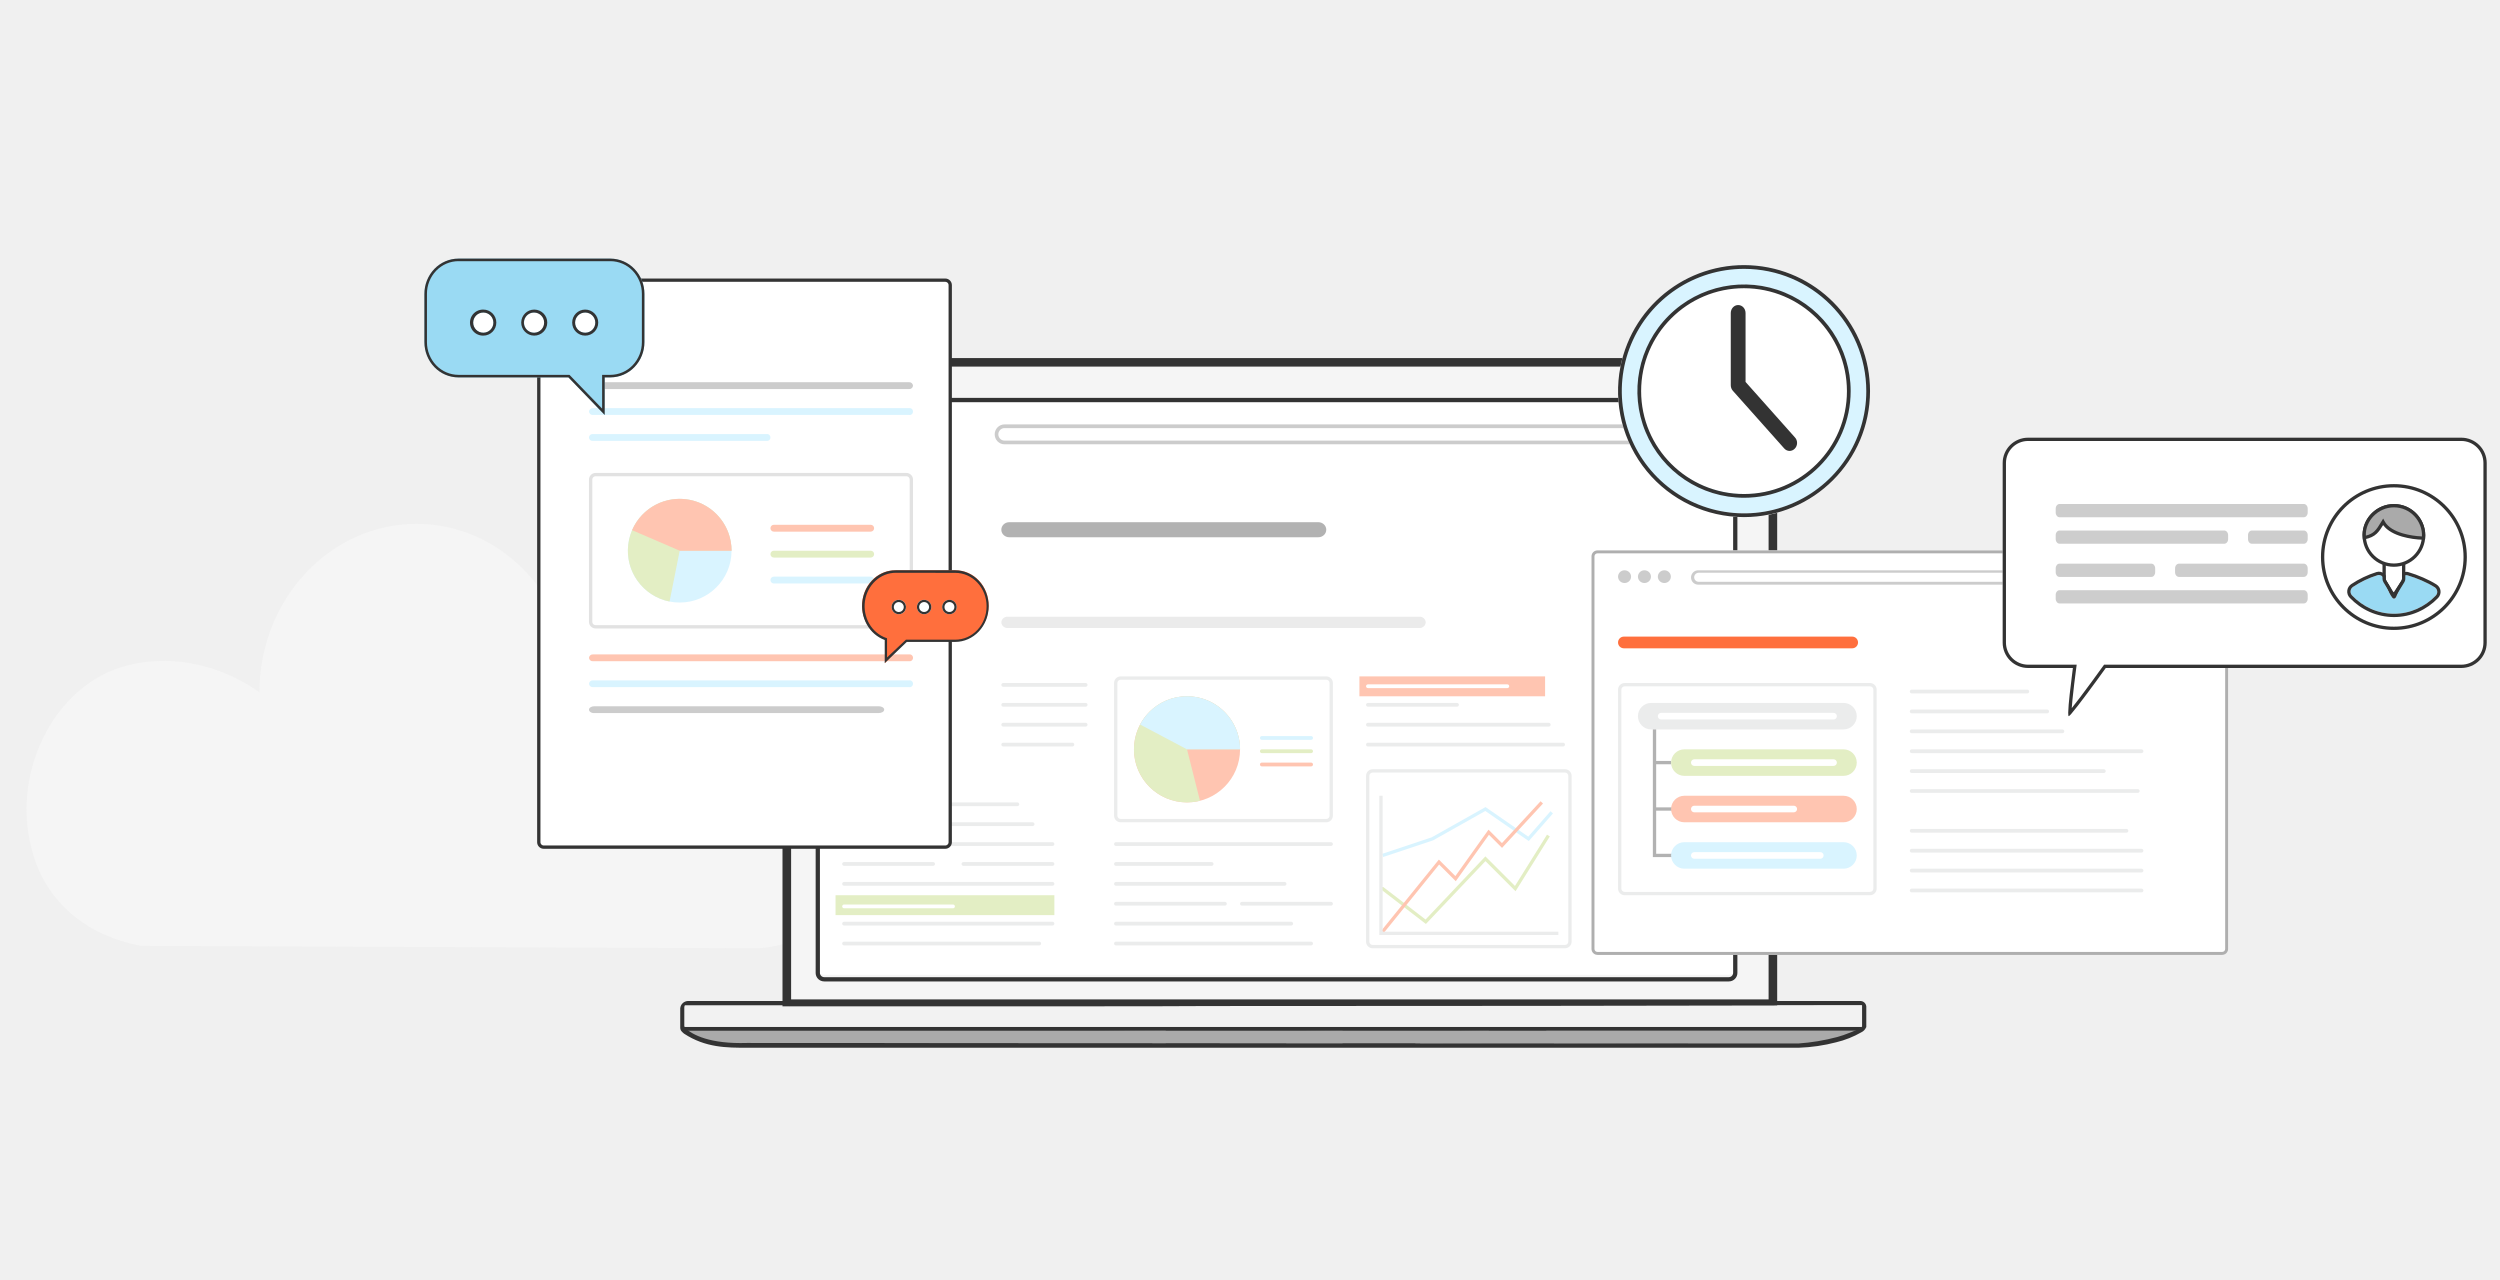
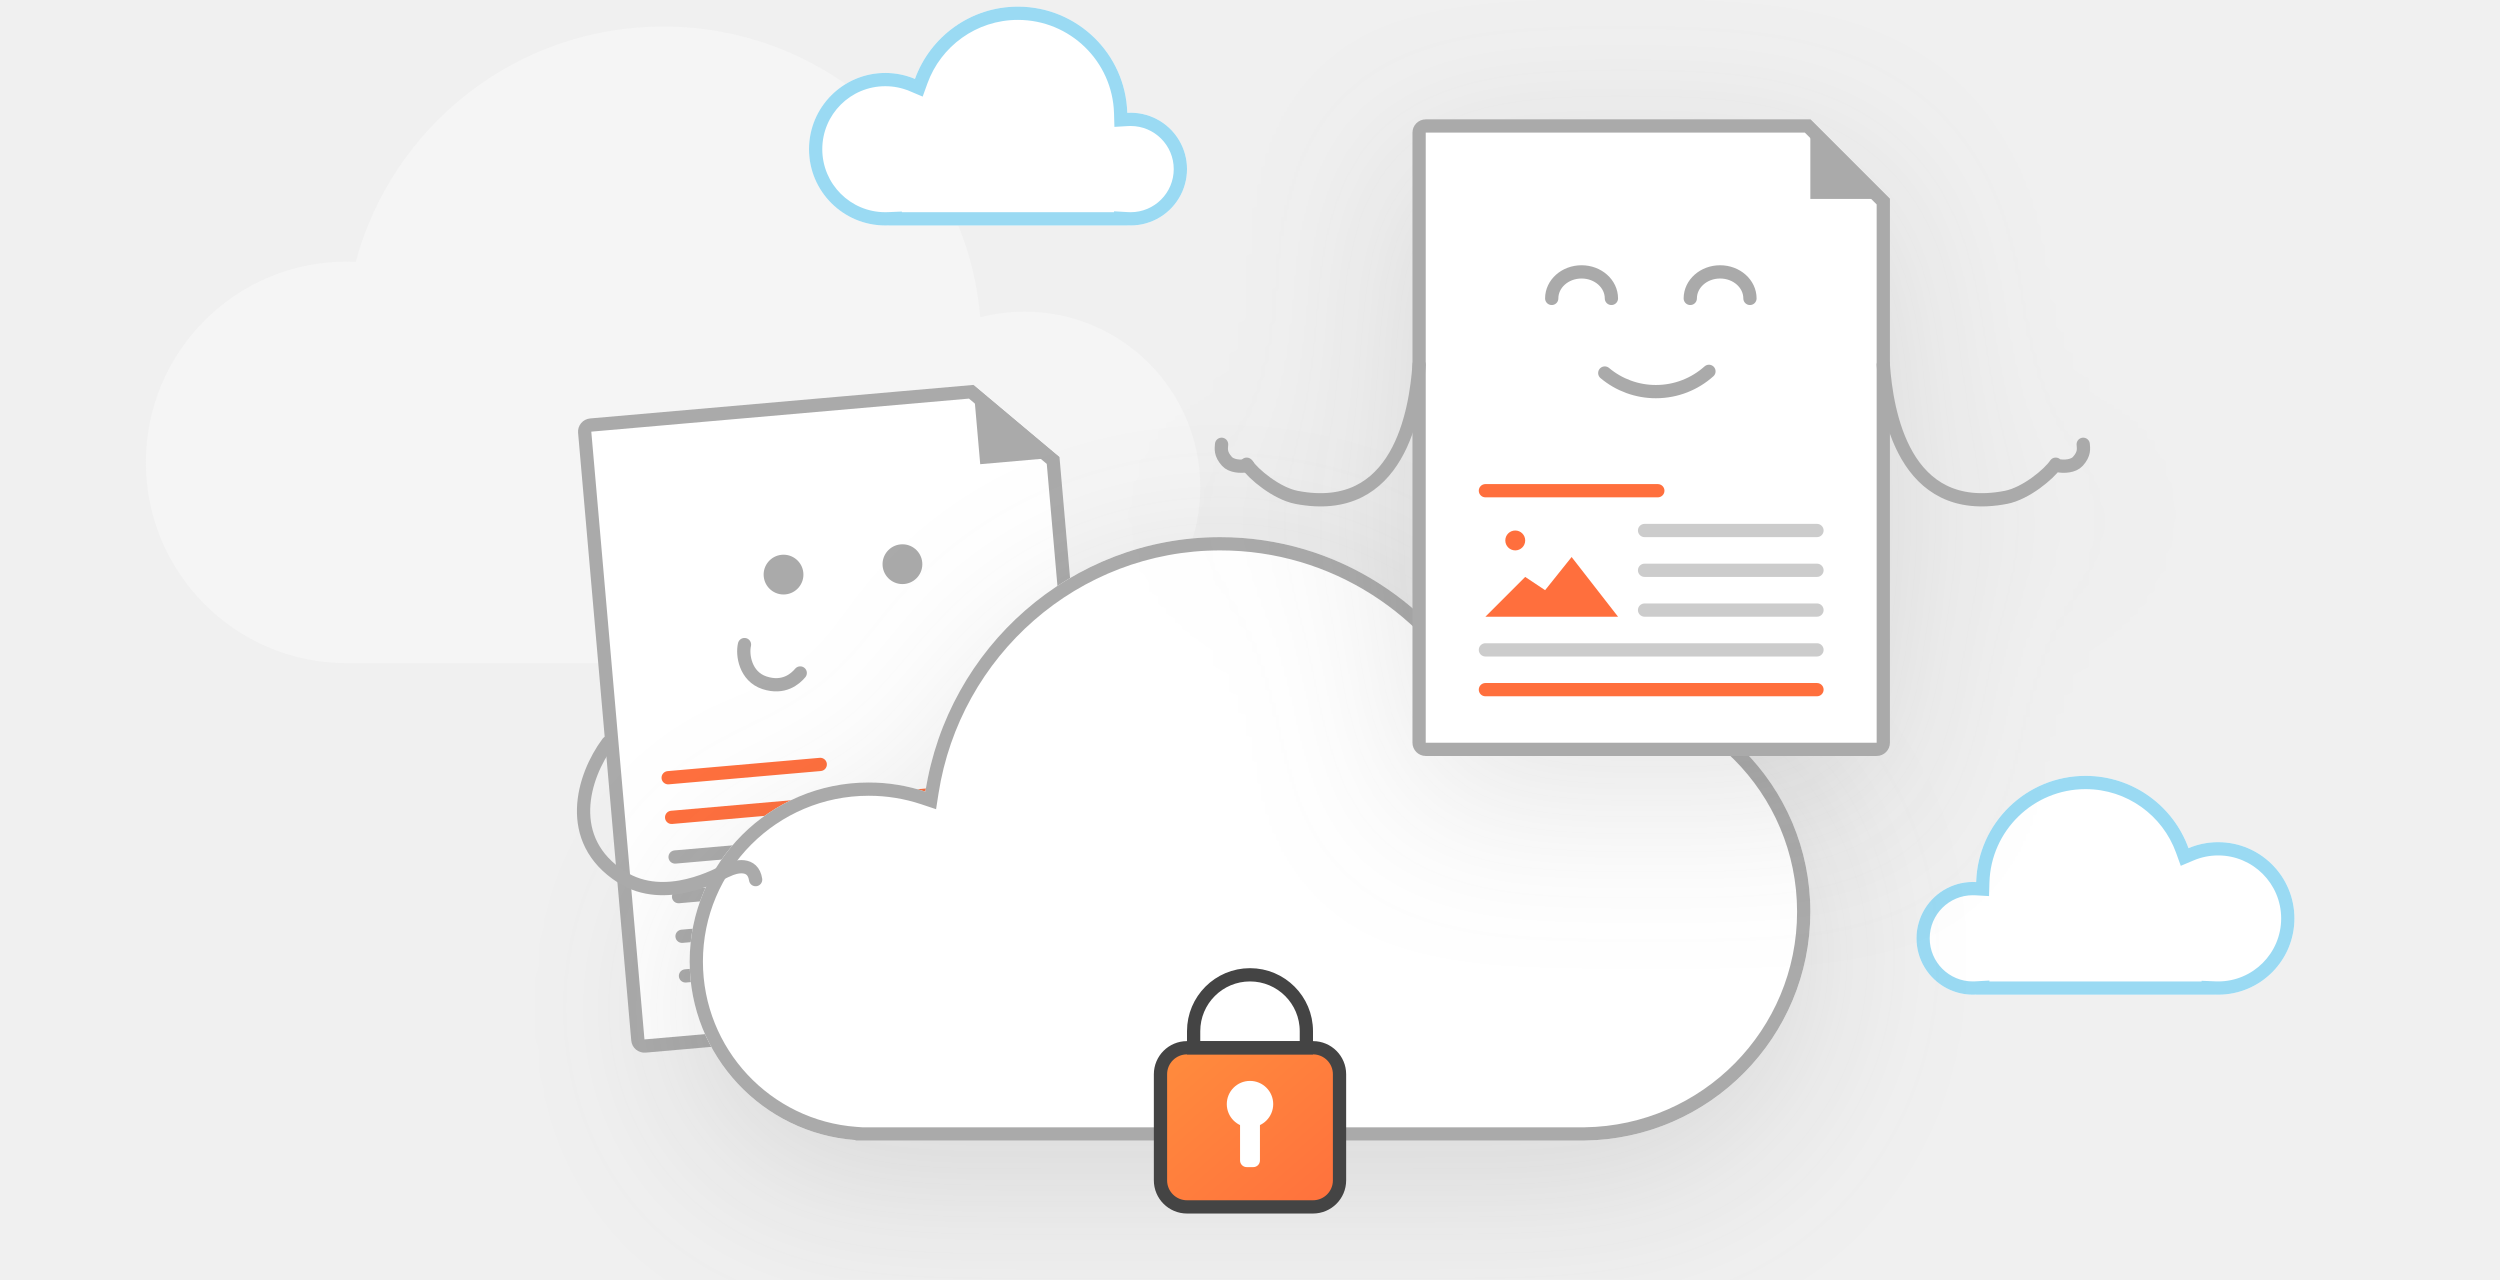
- <svg xmlns="http://www.w3.org/2000/svg" width="377" height="193" fill="none">
+ <svg xmlns="http://www.w3.org/2000/svg" width="377" height="193" viewBox="0 0 377 193" fill="none">
  <g clip-path="url(#a)">
-     <path d="m107.165 103.697-.7.188-.356-.74a19.756 19.756 0 0 0-8.976-8.928 19.941 19.941 0 0 0-12.589-1.682l-.7.188-.356-.552C79.453 84.311 71.738 79 62.791 79c-12.972 0-23.666 11.338-23.666 25.392-7.892-5.52-16.318-5.52-21.753-3.466-5.436 2.053-9.638 6.767-11.75 12.431A23.895 23.895 0 0 0 5.8 131.11c2.457 5.52 7.37 9.936 15.429 11.526l92.427.364h.578a20.065 20.065 0 0 0 13.439-6.332 19.8 19.8 0 0 0 5.325-13.794c.133-13.69-13.561-23.196-25.833-19.177z" fill="#F5F5F5" />
-     <path d="M119 60.193a5.19 5.19 0 0 1 1.523-3.672A5.203 5.203 0 0 1 124.2 55h137.6c1.379 0 2.702.547 3.677 1.521A5.19 5.19 0 0 1 267 60.193V152H119V60.193z" fill="#F5F5F5" />
-     <path d="M268 152H118V60.418a6.44 6.44 0 0 1 4.009-5.938 6.45 6.45 0 0 1 2.47-.48h137.036A6.449 6.449 0 0 1 268 60.418V152zM124.479 55.282a5.176 5.176 0 0 0-5.179 5.136v90.288h147.405V60.418a5.18 5.18 0 0 0-5.178-5.136H124.479z" fill="#333" />
-     <path d="M260.705 147a1.29 1.29 0 0 0 1.295-1.279V61.273a1.284 1.284 0 0 0-.382-.902 1.283 1.283 0 0 0-.913-.371h-136.41a1.302 1.302 0 0 0-.913.37 1.278 1.278 0 0 0-.382.904v84.447a1.278 1.278 0 0 0 .8 1.183c.157.064.325.097.495.096h136.41z" fill="white" />
-     <path d="M261.355 146.71V61.29a.643.643 0 0 0-.192-.454.653.653 0 0 0-.458-.188h-136.41a.653.653 0 0 0-.458.188.643.643 0 0 0-.192.454v85.42a.652.652 0 0 0 .65.648h136.41a.652.652 0 0 0 .65-.648zm.645 0a1.273 1.273 0 0 1-.378.914 1.27 1.27 0 0 1-.421.279 1.278 1.278 0 0 1-.496.097h-136.41a1.278 1.278 0 0 1-.496-.097 1.287 1.287 0 0 1-.799-1.193V61.29c0-.342.136-.67.379-.912a1.3 1.3 0 0 1 .916-.378h136.41a1.3 1.3 0 0 1 .916.378c.243.242.379.57.379.912v85.42z" fill="#333" />
-     <path d="M140.321 157.29h35.481v.142h8.136v-.137h18.516v.171h10.976v-.171l59.07.205c1.818-.057 3.639-.555 5.381-1.079a17.995 17.995 0 0 0 2.46-.983h-47.156V155h-8.681v.404l-11.079-.199v-.137h-10.971v.336l-17.863-.245h-8.789v.301l-33.521-.437-.568.136-10.869.103-27.634-.103a7.992 7.992 0 0 0 2.494 1.705c1.971.608 4.466.608 6.056.608h19.073l8.409.204 1.079-.386z" fill="#AAA" />
-     <path d="m280.023 155.432.863-.568H102.943l.568.568h176.512z" fill="#333" />
-     <path d="M103.255 151.592v3.346c1.136 1.17 3.909 2.511 9.38 2.341l158.548.079a31.324 31.324 0 0 0 5.88-.977c.863-.205 3.67-1.273 3.704-1.58v-3.209c-59.155.102-118.328 0-177.512 0zm9.38 6.408c-3.051 0-6.249 0-9.488-2.13-.312-.279-.568-.449-.568-.932v-2.892a1.208 1.208 0 0 1 1.136-1.096h176.757a.908.908 0 0 1 .966.994v2.96l-.04.034a1.387 1.387 0 0 1-.688.721 14.247 14.247 0 0 1-3.812 1.517c-1.844.483-3.736.76-5.642.824H112.635z" fill="#333" />
-     <path opacity=".6" d="M157.121 89.893h-24.936a.33.33 0 0 0-.335.335.33.33 0 0 0 .206.315.334.334 0 0 0 .129.026h24.942a.342.342 0 0 0 .309-.47.328.328 0 0 0-.185-.183.333.333 0 0 0-.13-.023z" fill="white" />
-     <path d="M255.524 67H151.476c-.391 0-.767-.158-1.044-.44a1.516 1.516 0 0 1 0-2.12c.277-.282.653-.44 1.044-.44h104.048c.391 0 .767.158 1.044.44a1.516 1.516 0 0 1 0 2.12c-.277.282-.653.44-1.044.44zm-104.048-2.442c-.246 0-.482.099-.655.276a.95.95 0 0 0 0 1.332.917.917 0 0 0 .655.276h104.048c.246 0 .482-.099.655-.276a.95.95 0 0 0 0-1.332.917.917 0 0 0-.655-.276H151.476z" fill="#CCC" />
-     <path d="M165.439 151.751h-46.321l-.034.034v-.034H103.21v3.062h177.591v-3.204c-32.699.068-65.382.102-98.051.102h-.306c-5.648.04-11.329.04-17.005.04z" fill="#F2F2F2" />
-     <path d="M129.151 66.844c.788 0 1.426-.623 1.426-1.392 0-.769-.638-1.392-1.426-1.392-.787 0-1.426.623-1.426 1.392 0 .769.639 1.392 1.426 1.392zM133.231 66.844c.787 0 1.426-.623 1.426-1.392 0-.769-.639-1.392-1.426-1.392-.788 0-1.426.623-1.426 1.392 0 .769.638 1.392 1.426 1.392zM137.304 66.844c.788 0 1.426-.623 1.426-1.392 0-.769-.638-1.392-1.426-1.392-.787 0-1.426.623-1.426 1.392 0 .769.639 1.392 1.426 1.392z" fill="#CCC" />
-     <path d="M198.803 78.746h-46.606c-.661 0-1.197.509-1.197 1.136 0 .628.536 1.136 1.197 1.136h46.606c.661 0 1.197-.508 1.197-1.136 0-.627-.536-1.136-1.197-1.136z" fill="#B2B2B2" />
-     <path opacity=".4" d="M151.952 93h62.096a.924.924 0 0 1 .655.233c.178.159.285.38.297.617a.889.889 0 0 1-.6.801.933.933 0 0 1-.352.053h-62.096a.933.933 0 0 1-.657-.234.889.889 0 0 1-.295-.62.889.889 0 0 1 .297-.617.924.924 0 0 1 .655-.232z" fill="#CCC" />
-     <path d="M246.894 98.682a1.83 1.83 0 1 0 0-3.66 1.83 1.83 0 0 0 0 3.66z" fill="white" />
-     <path d="M243.434 118.947a1.25 1.25 0 1 1 2.5 0v14.771a1.252 1.252 0 0 1-1.25 1.25 1.254 1.254 0 0 1-1.25-1.25v-14.771z" fill="#E2E2E2" />
-     <path d="M335.105 144a.886.886 0 0 0 .895-.896V83.89a.914.914 0 0 0-.265-.632.885.885 0 0 0-.63-.258h-94.21a.888.888 0 0 0-.895.896v59.208a.902.902 0 0 0 .262.636.886.886 0 0 0 .633.26h94.21z" fill="white" />
-     <path d="M335.555 143.105v-59.21a.448.448 0 0 0-.45-.45h-94.21a.45.45 0 0 0-.45.45v59.21a.443.443 0 0 0 .45.445h94.21a.461.461 0 0 0 .318-.129.444.444 0 0 0 .132-.316zm.445 0a.895.895 0 0 1-.895.895h-94.21a.892.892 0 0 1-.827-.552.897.897 0 0 1-.068-.343v-59.21a.88.88 0 0 1 .067-.343.88.88 0 0 1 .485-.485.888.888 0 0 1 .343-.067h94.21a.888.888 0 0 1 .895.895v59.21z" fill="#AFAFAF" />
-     <path opacity=".6" d="M263.683 103.897h-17.169a.232.232 0 0 0-.165.398.236.236 0 0 0 .165.068h17.169a.236.236 0 0 0 .165-.068.236.236 0 0 0 .068-.165.236.236 0 0 0-.068-.165.236.236 0 0 0-.165-.068z" fill="white" />
-     <path d="M332.523 88.167h-76.359a1.086 1.086 0 0 1-.439-2.106c.141-.049.29-.069.439-.058h76.359a1.087 1.087 0 0 1 .716 1.821c-.187.2-.443.324-.716.343zm-76.359-1.795a.68.68 0 0 0-.682.682.682.682 0 0 0 .682.682h76.359a.683.683 0 0 0 .482-1.164.684.684 0 0 0-.482-.2h-76.359zM244.983 87.92c.543 0 .983-.43.983-.96s-.44-.96-.983-.96a.972.972 0 0 0-.983.96c0 .53.44.96.983.96zM247.983 87.92c.543 0 .983-.43.983-.96s-.44-.96-.983-.96a.972.972 0 0 0-.983.96c0 .53.44.96.983.96zM250.983 87.92c.543 0 .983-.43.983-.96s-.44-.96-.983-.96a.972.972 0 0 0-.983.96c0 .53.44.96.983.96z" fill="#CCC" />
-     <path d="M279.31 96h-34.429a.88.88 0 0 0-.881.88v.006c0 .487.394.88.881.88h34.429a.88.88 0 0 0 .881-.88v-.005a.88.88 0 0 0-.881-.881z" fill="#FF6F3D" />
-     <path d="M353.337 83.927a9.704 9.704 0 1 0 9.698-9.698 9.7 9.7 0 0 0-9.698 9.698z" fill="white" />
-     <path d="M371.165 66h-65.33a3.844 3.844 0 0 0-2.712 1.12 3.814 3.814 0 0 0-1.123 2.7v27.094c0 1.013.404 1.985 1.123 2.701a3.844 3.844 0 0 0 2.712 1.119h6.759c-.395 2.985-.907 7.266-.626 7.266.282 0 3.588-4.488 5.582-7.266h53.615a3.844 3.844 0 0 0 2.712-1.119A3.814 3.814 0 0 0 375 96.914V69.82a3.814 3.814 0 0 0-1.123-2.702A3.844 3.844 0 0 0 371.165 66z" fill="white" />
-     <path fill-rule="evenodd" clip-rule="evenodd" d="m313.164 100.234-.075.566a154.789 154.789 0 0 0-.564 4.736c-.046.467-.083.89-.106 1.247.356-.442.805-1.022 1.299-1.676a248.451 248.451 0 0 0 3.425-4.664l.15-.209h53.872c.885 0 1.733-.35 2.359-.973a3.314 3.314 0 0 0 .976-2.347V69.82c0-.88-.351-1.725-.976-2.348a3.344 3.344 0 0 0-2.359-.973h-65.33c-.885 0-1.733.35-2.359.973a3.314 3.314 0 0 0-.976 2.348v27.093c0 .88.351 1.724.976 2.347a3.343 3.343 0 0 0 2.359.973h7.329zm-.776 7.367-.059.067c-.188.212-.315.332-.361.332-.057 0-.082-.18-.081-.493l.002-.097c.021-1.186.348-3.937.639-6.176l.066-.5h-6.759a3.844 3.844 0 0 1-2.712-1.119A3.814 3.814 0 0 1 302 96.914V69.82c0-1.014.404-1.985 1.123-2.702A3.844 3.844 0 0 1 305.835 66h65.33c1.017 0 1.992.403 2.712 1.12a3.814 3.814 0 0 1 1.123 2.7v27.094a3.814 3.814 0 0 1-1.123 2.701 3.844 3.844 0 0 1-2.712 1.119H317.55c-1.636 2.279-4.154 5.708-5.162 6.867z" fill="#333" />
-     <path d="M372 84c0 6.075-4.925 11-11 11s-11-4.925-11-11 4.925-11 11-11 11 4.925 11 11z" fill="white" />
-     <path fill-rule="evenodd" clip-rule="evenodd" d="M361 94.5c5.799 0 10.5-4.701 10.5-10.5s-4.701-10.5-10.5-10.5-10.5 4.701-10.5 10.5 4.701 10.5 10.5 10.5zm0 .5c6.075 0 11-4.925 11-11s-4.925-11-11-11-11 4.925-11 11 4.925 11 11 11z" fill="#333" />
-     <path fill-rule="evenodd" clip-rule="evenodd" d="M362.212 87.565a.736.736 0 0 1-.04.417l-.794 1.945a.79.79 0 0 1-.165.262.286.286 0 0 1-.407-.002 1.467 1.467 0 0 1-.127-.163c-.499-.712-.628-1.361-1.031-2.02a.952.952 0 0 1-.148-.493c0-.526-.478-.92-.98-.768a14.382 14.382 0 0 0-3.683 1.76.85.85 0 0 0-.14 1.3c1.624 1.703 3.854 2.752 6.318 2.752 2.445 0 4.662-1.038 6.284-2.72a.823.823 0 0 0-.146-1.28c-1.109-.699-2.706-1.387-4.1-1.795-.497-.145-.942.296-.841.805z" fill="#9ADAF3" />
-     <path fill-rule="evenodd" clip-rule="evenodd" d="M360.982 89.576a5.647 5.647 0 0 1-.396-.781l-.05-.117a7.205 7.205 0 0 0-.461-.935.456.456 0 0 1-.075-.232c0-.822-.765-1.507-1.625-1.246a14.877 14.877 0 0 0-3.818 1.824 1.35 1.35 0 0 0-.222 2.058c1.712 1.795 4.069 2.908 6.68 2.908 2.591 0 4.936-1.1 6.644-2.872.584-.606.49-1.591-.24-2.05-1.154-.729-2.795-1.434-4.225-1.853-.893-.26-1.64.542-1.473 1.382a.226.226 0 0 1-.012.131l-.727 1.783zm1.19-1.594a.736.736 0 0 0 .04-.417c-.101-.509.344-.95.841-.805 1.394.408 2.991 1.096 4.1 1.795a.823.823 0 0 1 .146 1.28c-1.622 1.683-3.839 2.72-6.284 2.72-2.464 0-4.694-1.05-6.318-2.753a.85.85 0 0 1 .14-1.299 14.379 14.379 0 0 1 3.683-1.76c.502-.152.98.242.98.768 0 .174.057.344.148.493.178.29.302.578.428.87.16.372.323.751.603 1.15.046.067.088.121.127.163a.286.286 0 0 0 .407.002.79.79 0 0 0 .165-.261l.794-1.946z" fill="#333" />
-     <path fill-rule="evenodd" clip-rule="evenodd" d="M362.125 87.576c.062-.112.098-.174.098-.327v-2.842c-.408.306-.781.306-1.222.306-.442 0-.857-.05-1.223-.306v2.842c0 .154.032.213.095.327.294.521.628.97.941 1.535.075.135.128.2.187.182.058.018.111-.047.186-.182.314-.561.644-1.014.938-1.535z" fill="white" />
-     <path fill-rule="evenodd" clip-rule="evenodd" d="M362.56 87.821c-.149.265-.306.511-.458.749l-.017.027c-.159.25-.313.492-.462.758a1.21 1.21 0 0 1-.175.25.602.602 0 0 1-.447.192.602.602 0 0 1-.448-.191 1.214 1.214 0 0 1-.175-.252 14.308 14.308 0 0 0-.462-.757l-.024-.037c-.15-.234-.307-.477-.454-.739l-.002-.002-.004-.009a1.04 1.04 0 0 1-.154-.561v-3.803l.787.552c.237.166.523.215.936.215.444 0 .66-.01.922-.206l.8-.6v3.842c0 .12-.015.23-.053.342-.032.09-.076.17-.102.216a.29.29 0 0 1-.006.012l-.002.002zm-1.559 1.472c-.059.018-.112-.047-.187-.182-.164-.296-.333-.56-.5-.818-.151-.236-.301-.469-.441-.718a.548.548 0 0 1-.095-.326v-2.842c.158.111.326.183.5.23.23.06.472.076.723.076.257 0 .491 0 .722-.06.165-.044.33-.118.5-.246v2.842c0 .15-.035.213-.096.322l-.002.005" fill="#333" />
-     <path d="M365.481 80.74a4.481 4.481 0 1 1-8.962.001 4.481 4.481 0 0 1 8.962 0z" fill="white" />
-     <path fill-rule="evenodd" clip-rule="evenodd" d="M361 76.509a4.232 4.232 0 1 0 0 8.464 4.232 4.232 0 0 0 0-8.464zm-4.732 4.231a4.732 4.732 0 1 1 9.464.002 4.732 4.732 0 0 1-9.464-.002z" fill="#333" />
-     <path fill-rule="evenodd" clip-rule="evenodd" d="M359.371 78.704c-.856 1.422-1.222 2.037-2.825 2.379-.296-2.516 1.856-4.824 4.46-4.824 2.687 0 4.712 2.352 4.454 4.889-1.352-.016-5.022-.412-6.089-2.444z" fill="#AAA" />
-     <path fill-rule="evenodd" clip-rule="evenodd" d="M365.708 81.173c.274-2.682-1.864-5.164-4.702-5.164-2.743 0-5.023 2.429-4.708 5.103l.032.272.268-.057c.83-.177 1.369-.432 1.811-.846.356-.334.639-.764.966-1.3.647.89 1.769 1.422 2.864 1.741a12.89 12.89 0 0 0 3.218.476l.228.003.023-.228zm-.48-.281a12.422 12.422 0 0 1-2.849-.45c-1.205-.35-2.303-.932-2.787-1.855l-.206-.393-.229.38c-.435.722-.722 1.197-1.09 1.542-.31.291-.689.499-1.295.656-.093-2.246 1.867-4.263 4.234-4.263 2.455 0 4.325 2.08 4.222 4.383z" fill="#333" />
-     <path d="M310.582 78h36.836c.322 0 .582-.314.582-.7v-.6c0-.386-.26-.7-.582-.7h-36.836c-.322 0-.582.314-.582.7v.6c0 .386.26.7.582.7zM339.583 82h7.834c.322 0 .583-.314.583-.7v-.6c0-.386-.261-.7-.583-.7h-7.834c-.322 0-.583.314-.583.7v.6c0 .386.261.7.583.7zM310.59 82h24.82c.326 0 .59-.314.59-.7v-.6c0-.386-.264-.7-.59-.7h-24.82c-.326 0-.59.314-.59.7v.6c0 .386.264.7.59.7zM328.593 87h18.814c.328 0 .593-.314.593-.7v-.6c0-.386-.265-.7-.593-.7h-18.814c-.328 0-.593.314-.593.7v.6c0 .386.265.7.593.7zM310.563 87h13.874c.311 0 .563-.314.563-.7v-.6c0-.386-.252-.7-.563-.7h-13.874c-.311 0-.563.314-.563.7v.6c0 .386.252.7.563.7zM310.582 91h36.836c.322 0 .582-.314.582-.7v-.6c0-.386-.26-.7-.582-.7h-36.836c-.322 0-.582.314-.582.7v.6c0 .386.26.7.582.7z" fill="#CDCDCD" />
-     <path fill="#FFC5B1" d="M205 102h28v3h-28z" />
-     <rect x="151" y="103" width="13" height=".568" rx=".284" fill="#EBECEC" />
-     <rect x="206" y="103.2" width="21.59" height=".568" rx=".284" fill="white" />
-     <rect x="288" y="110" width="23.294" height=".568" rx=".284" fill="#EBECEC" />
-     <rect x="288" y="107" width="21" height=".568" rx=".284" fill="#EBECEC" />
-     <rect x="288" y="104" width="18" height=".568" rx=".284" fill="#EBECEC" />
-     <rect x="206" y="106" width="14" height=".568" rx=".284" fill="#EBECEC" />
-     <rect x="288" y="113" width="35.225" height=".568" rx=".284" fill="#EBECEC" />
-     <rect x="206" y="112" width="30" height=".568" rx=".284" fill="#EBECEC" />
-     <rect x="288" y="119" width="34.657" height=".568" rx=".284" fill="#EBECEC" />
-     <rect x="288" y="125" width="32.953" height=".568" rx=".284" fill="#EBECEC" />
-     <rect x="168" y="127" width="33" height=".568" rx=".284" fill="#EBECEC" />
-     <rect x="288" y="131" width="35.225" height=".568" rx=".284" fill="#EBECEC" />
-     <rect x="288" y="134" width="35.225" height=".568" rx=".284" fill="#EBECEC" />
-     <rect x="168" y="130" width="15" height=".568" rx=".284" fill="#EBECEC" />
-     <rect x="288" y="128" width="35.225" height=".568" rx=".284" fill="#EBECEC" />
-     <rect x="206" y="109" width="27.839" height=".568" rx=".284" fill="#EBECEC" />
-     <rect x="288" y="116" width="29.544" height=".568" rx=".284" fill="#EBECEC" />
-     <rect x="151" y="106" width="13" height=".568" rx=".284" fill="#EBECEC" />
-     <rect x="127" y="121" width="26.703" height=".568" rx=".284" fill="#EBECEC" />
-     <path fill="#E3EEC4" d="M126 135h33v3h-33z" />
-     <rect x="127" y="124" width="29" height=".568" rx=".284" fill="#EBECEC" />
-     <rect x="127" y="127" width="32" height=".568" rx=".284" fill="#EBECEC" />
-     <rect x="127" y="133" width="32" height=".568" rx=".284" fill="#EBECEC" />
-     <rect x="168" y="133" width="26" height=".568" rx=".284" fill="#EBECEC" />
-     <rect x="127" y="139" width="32" height=".568" rx=".284" fill="#EBECEC" />
-     <rect x="168" y="139" width="27" height=".568" rx=".284" fill="#EBECEC" />
-     <rect x="127" y="130" width="14" height=".568" rx=".284" fill="#EBECEC" />
-     <rect x="145" y="130" width="14" height=".568" rx=".284" fill="#EBECEC" />
-     <rect x="127" y="136.4" width="17" height=".568" rx=".284" fill="white" />
-     <rect x="168" y="136" width="17" height=".568" rx=".284" fill="#EBECEC" />
-     <rect x="187" y="136" width="14" height=".568" rx=".284" fill="#EBECEC" />
-     <rect x="127" y="142" width="30" height=".568" rx=".284" fill="#EBECEC" />
-     <rect x="168" y="142" width="30" height=".568" rx=".284" fill="#EBECEC" />
-     <rect x="151" y="109" width="13" height=".568" rx=".284" fill="#EBECEC" />
-     <rect x="151" y="112" width="11" height=".568" rx=".284" fill="#EBECEC" />
-     <circle cx="263" cy="59" r="19" fill="white" />
-     <path d="M244.282 58.718a18.723 18.723 0 0 0 22.37 18.359 18.72 18.72 0 1 0-22.37-18.359zm34.518 0a15.782 15.782 0 0 1-9.74 14.576 15.776 15.776 0 0 1-20.613-20.613 15.778 15.778 0 0 1 14.576-9.74A15.815 15.815 0 0 1 278.8 58.718z" fill="#D9F4FF" />
-     <path d="M263 77.98a19.002 19.002 0 0 1-18.635-22.706A19 19 0 0 1 282 58.98a19.023 19.023 0 0 1-19 19zm0-37.436a18.438 18.438 0 0 0-13.037 31.473 18.441 18.441 0 0 0 20.092 3.997 18.436 18.436 0 0 0 11.382-17.033A18.46 18.46 0 0 0 263 40.543zm0 34.518a16.078 16.078 0 0 1-14.857-9.927 16.078 16.078 0 0 1 3.486-17.526 16.08 16.08 0 0 1 27.452 11.371A16.096 16.096 0 0 1 263 75.063zm0-31.6a15.518 15.518 0 1 0 15.518 15.518A15.538 15.538 0 0 0 263 43.463z" fill="#333" />
-     <path d="M262.115 46c-.296 0-.579.127-.788.353-.21.227-.327.533-.327.853v10.875c-.001.314.109.616.309.843l7.757 8.708c.206.23.488.362.784.368.297.005.583-.116.796-.338.11-.109.198-.24.259-.388a1.26 1.26 0 0 0 .009-.936 1.176 1.176 0 0 0-.252-.392l-7.432-8.351V47.206c0-.32-.117-.626-.326-.853a1.076 1.076 0 0 0-.789-.353z" fill="#333" />
-     <path fill-rule="evenodd" clip-rule="evenodd" d="M200 102.5h-31a.5.5 0 0 0-.5.5v20a.5.5 0 0 0 .5.5h31a.5.5 0 0 0 .5-.5v-20a.5.5 0 0 0-.5-.5zm-31-.5a1 1 0 0 0-1 1v20a1 1 0 0 0 1 1h31a1 1 0 0 0 1-1v-20a1 1 0 0 0-1-1h-31z" fill="#EBECEC" />
-     <circle cx="179" cy="113" r="8" fill="#FFC5B1" />
-     <path d="M187 113a7.995 7.995 0 0 0-5.401-7.566 8.002 8.002 0 0 0-10.592 7.231 7.996 7.996 0 0 0 5.079 7.785 7.998 7.998 0 0 0 4.871.307L179 113h8z" fill="#E3EEC4" />
-     <path d="M187 113a8.002 8.002 0 0 0-11.264-7.304 8.003 8.003 0 0 0-3.807 3.562L179 113h8z" fill="#D9F4FF" />
-     <rect x="190" y="111" width="8" height=".57" rx=".285" fill="#D9F4FF" />
-     <rect x="190" y="113" width="8" height=".57" rx=".285" fill="#E3EEC4" />
-     <rect x="190" y="115" width="8" height=".57" rx=".285" fill="#FFC5B1" />
-     <path d="m208.5 129 7.5-2.5 8-4.5 6.5 4.5 3.5-4" stroke="#D9F4FF" stroke-width=".5" />
-     <path d="M208.652 133.802a.249.249 0 1 0-.304.396l.304-.396zM215 139l-.152.198.178.138.155-.164L215 139zm9-9.5.177-.177-.182-.181-.176.186.181.172zm4.5 4.5-.177.177.222.222.167-.267-.212-.132zm-20.152.198 6.5 5 .304-.396-6.5-5-.304.396zm6.833 4.974 9-9.5-.362-.344-9 9.5.362.344zm8.642-9.495 4.5 4.5.354-.354-4.5-4.5-.354.354zm4.889 4.455 5-8-.424-.264-5 8 .424.264z" fill="#E3EEC4" />
-     <path d="M208.5 140.5 217 130l2.5 2.5 5-7 2 2 6-6.5" stroke="#FFC5B1" stroke-width=".5" />
-     <path fill-rule="evenodd" clip-rule="evenodd" d="M236 116.5h-29a.5.5 0 0 0-.5.5v25a.5.5 0 0 0 .5.5h29a.5.5 0 0 0 .5-.5v-25a.5.5 0 0 0-.5-.5zm-29-.5a1 1 0 0 0-1 1v25a1 1 0 0 0 1 1h29a1 1 0 0 0 1-1v-25a1 1 0 0 0-1-1h-29z" fill="#EBECEC" />
-     <path stroke="#EBECEC" stroke-width=".5" d="M208.25 120v21M208 140.75h27" />
-     <path fill-rule="evenodd" clip-rule="evenodd" d="M282 103.5h-37a.5.5 0 0 0-.5.5v30a.5.5 0 0 0 .5.5h37a.5.5 0 0 0 .5-.5v-30a.5.5 0 0 0-.5-.5zm-37-.5a1 1 0 0 0-1 1v30a1 1 0 0 0 1 1h37a1 1 0 0 0 1-1v-30a1 1 0 0 0-1-1h-37z" fill="#EBECEC" />
-     <path d="M249.5 109.5v5.5m4 14h-4v-7m2.5-7h-2.5m0 0v7m3 0h-3" stroke="#B2B2B2" stroke-width=".5" />
-     <rect x="252" y="127" width="28" height="4" rx="2" fill="#D9F4FF" />
-     <rect x="255" y="128.5" width="20" height="1" rx=".5" fill="white" />
-     <rect x="247" y="106" width="33" height="4" rx="2" fill="#EBECEC" />
-     <rect x="252" y="113" width="28" height="4" rx="2" fill="#E3EEC4" />
-     <rect x="252" y="120" width="28" height="4" rx="2" fill="#FFC5B1" />
-     <rect x="250" y="107.5" width="27" height="1" rx=".5" fill="white" />
-     <rect x="255" y="114.5" width="22" height="1" rx=".5" fill="white" />
-     <rect x="255" y="121.5" width="16" height="1" rx=".5" fill="white" />
-     <rect x="81.25" y="42.25" width="62.045" height="85.5" rx=".75" fill="white" stroke="#333" stroke-width=".5" />
-     <path d="M88.818 62.069a.583.583 0 0 1 .192-.386.526.526 0 0 1 .394-.132h47.714a.467.467 0 0 1 .393.12.504.504 0 0 1 .126.177.548.548 0 0 1 0 .43.505.505 0 0 1-.31.283.468.468 0 0 1-.209.015H89.393a.527.527 0 0 1-.384-.133.582.582 0 0 1-.191-.374zM88.818 65.967a.542.542 0 0 1 .157-.364.487.487 0 0 1 .354-.143h26.291a.465.465 0 0 1 .392.12.548.548 0 0 1 .125.607.486.486 0 0 1-.517.297H89.33a.479.479 0 0 1-.358-.146.531.531 0 0 1-.154-.371z" fill="#D9F4FF" />
-     <path d="M88.818 58.16a.588.588 0 0 1 .192-.389.524.524 0 0 1 .394-.133h47.692a.524.524 0 0 1 .394.133.59.59 0 0 1 .192.388.601.601 0 0 1-.06.213.553.553 0 0 1-.317.276.508.508 0 0 1-.209.021H89.393a.514.514 0 0 1-.386-.13.576.576 0 0 1-.189-.38z" fill="#CCC" />
-     <path d="M88.818 103.109a.567.567 0 0 1 .192-.378.535.535 0 0 1 .396-.129h47.669a.49.49 0 0 1 .421.105.517.517 0 0 1 .186.402.529.529 0 0 1-.186.401.49.49 0 0 1-.421.106h-47.68a.535.535 0 0 1-.388-.134.563.563 0 0 1-.19-.373z" fill="#D9F4FF" />
-     <path d="M88.818 107.016c0-.285.374-.516.83-.516h42.848c.467 0 .841.231.841.516 0 .286-.374.517-.841.517H89.649c-.457.033-.831-.231-.831-.517z" fill="#CCC" />
-     <path d="M88.818 99.205a.582.582 0 0 1 .193-.385.529.529 0 0 1 .395-.133h47.71a.473.473 0 0 1 .395.12.532.532 0 0 1 0 .784.49.49 0 0 1-.395.121h-47.72a.53.53 0 0 1-.386-.132.581.581 0 0 1-.192-.375z" fill="#FFC5B1" />
-     <path fill-rule="evenodd" clip-rule="evenodd" d="M136.682 71.818H89.818a.5.5 0 0 0-.5.5v21.455a.5.5 0 0 0 .5.5h46.864a.5.5 0 0 0 .5-.5V72.318a.5.5 0 0 0-.5-.5zm-46.864-.5a1 1 0 0 0-1 1v21.455a1 1 0 0 0 1 1h46.864a1 1 0 0 0 1-1V72.318a1 1 0 0 0-1-1H89.818z" fill="#E2E2E2" />
-     <circle cx="102.5" cy="83.046" r="7.818" fill="#D9F4FF" />
-     <path d="M110.318 83.046a7.818 7.818 0 1 0-9.349 7.666l1.531-7.666h7.818z" fill="#E3EEC4" />
-     <path d="M110.318 83.046a7.815 7.815 0 0 0-6.238-7.657 7.818 7.818 0 0 0-8.76 4.562l7.18 3.095h7.818z" fill="#FFC5B1" />
-     <rect x="116.182" y="79.136" width="15.636" height="1.036" rx=".518" fill="#FFC5B1" />
-     <rect x="116.182" y="83.046" width="15.636" height="1.036" rx=".518" fill="#E3EEC4" />
-     <rect x="116.182" y="86.955" width="15.636" height="1.036" rx=".518" fill="#D9F4FF" />
-     <path d="M92.06 39H69.132c-1.361 0-2.666.56-3.629 1.556A5.409 5.409 0 0 0 64 44.312V51.6c0 1.409.54 2.76 1.503 3.757a5.045 5.045 0 0 0 3.629 1.555h16.583l5.47 5.663V56.91h.867a5.045 5.045 0 0 0 3.626-1.557 5.41 5.41 0 0 0 1.501-3.755v-7.287a5.41 5.41 0 0 0-1.498-3.751A5.046 5.046 0 0 0 92.06 39z" fill="#9ADAF3" />
-     <path fill-rule="evenodd" clip-rule="evenodd" d="m85.878 56.527 4.923 5.096v-5.096h1.25a4.66 4.66 0 0 0 3.35-1.44 5.025 5.025 0 0 0 1.394-3.488v-7.287a5.025 5.025 0 0 0-1.39-3.485 4.661 4.661 0 0 0-3.345-1.443H69.132c-1.255 0-2.461.516-3.353 1.439a5.025 5.025 0 0 0-1.395 3.49v7.286c0 1.311.504 2.566 1.395 3.49a4.661 4.661 0 0 0 3.353 1.438h16.746zM92.06 39H69.132c-1.361 0-2.666.56-3.629 1.556A5.409 5.409 0 0 0 64 44.312V51.6c0 1.409.54 2.76 1.503 3.757a5.045 5.045 0 0 0 3.629 1.555h16.583l5.47 5.663V56.91h.867a5.045 5.045 0 0 0 3.626-1.557 5.41 5.41 0 0 0 1.501-3.755v-7.287a5.41 5.41 0 0 0-1.498-3.751A5.046 5.046 0 0 0 92.06 39z" fill="#333" />
-     <path d="M72.88 50.177a1.528 1.528 0 1 0 0-3.056 1.528 1.528 0 0 0 0 3.056z" fill="white" />
-     <path d="M72.885 50.613a1.965 1.965 0 1 1-.009-3.929 1.965 1.965 0 0 1 .009 3.93zm0-3.484a1.523 1.523 0 1 0-.01 3.046 1.523 1.523 0 0 0 .01-3.046z" fill="#333" />
-     <path d="M80.565 50.177a1.528 1.528 0 1 0 0-3.056 1.528 1.528 0 0 0 0 3.056z" fill="white" />
-     <path d="M80.547 50.613a1.964 1.964 0 1 1 .035-3.928 1.964 1.964 0 0 1-.035 3.928zm0-3.484a1.524 1.524 0 1 0 .035 3.047 1.524 1.524 0 0 0-.035-3.047z" fill="#333" />
-     <path d="M88.248 50.177a1.528 1.528 0 1 0 0-3.056 1.528 1.528 0 0 0 0 3.056z" fill="white" />
-     <path d="M88.248 50.613a1.964 1.964 0 1 1 0-3.929 1.964 1.964 0 0 1 0 3.93zm0-3.484a1.524 1.524 0 1 0 0 3.048 1.524 1.524 0 0 0 0-3.048z" fill="#333" />
-     <path d="M144.102 86h-9.127c-1.32 0-2.585.56-3.518 1.558-.933.997-1.457 2.35-1.457 3.76a5.573 5.573 0 0 0 .956 3.133 5.01 5.01 0 0 0 2.499 1.93V100l3.147-3.364h7.514c1.319 0 2.585-.56 3.518-1.558.933-.997 1.457-2.35 1.457-3.76 0-.7-.129-1.392-.38-2.039a5.365 5.365 0 0 0-1.082-1.727 4.963 4.963 0 0 0-1.619-1.151 4.695 4.695 0 0 0-1.908-.401z" fill="#FF6F3D" />
-     <path d="M133.417 100v-3.488c-1.134-.415-2.093-1.247-2.706-2.348a5.72 5.72 0 0 1-.64-3.665 5.5 5.5 0 0 1 1.731-3.235A4.854 4.854 0 0 1 135.08 86h8.962c1.339 0 2.623.57 3.57 1.582.947 1.013 1.479 2.387 1.479 3.819s-.532 2.806-1.479 3.819c-.947 1.013-2.231 1.582-3.57 1.582h-7.298L133.417 100zm1.674-13.626c-1.123 0-2.208.429-3.061 1.21a5.135 5.135 0 0 0-1.591 3.046 5.333 5.333 0 0 0 .642 3.422c.588 1.023 1.498 1.787 2.566 2.155l.119.04v2.894l2.846-2.676h7.454c1.249 0 2.447-.531 3.33-1.476.884-.945 1.38-2.227 1.38-3.563 0-1.336-.496-2.618-1.38-3.562-.883-.945-2.081-1.476-3.33-1.476l-8.975-.014z" fill="#333" />
-     <path d="M143.175 92.624a1.084 1.084 0 1 0 .001-2.169 1.084 1.084 0 0 0-.001 2.169z" fill="white" />
-     <path d="M143.175 92.624a1.083 1.083 0 0 1-.766-1.852 1.079 1.079 0 0 1 1.182-.235 1.082 1.082 0 0 1 .669 1.002 1.082 1.082 0 0 1-1.085 1.085zm0-1.835a.748.748 0 0 0-.735.897.749.749 0 1 0 .735-.897z" fill="#333" />
-     <path d="M139.357 92.624a1.085 1.085 0 1 0 0-2.17 1.085 1.085 0 0 0 0 2.17z" fill="white" />
-     <path d="M139.357 92.624a1.083 1.083 0 0 1-1.063-1.296 1.082 1.082 0 0 1 1.478-.79 1.08 1.08 0 0 1 .67 1.001 1.086 1.086 0 0 1-1.085 1.085zm0-1.835a.748.748 0 0 0-.735.897.749.749 0 1 0 .735-.897z" fill="#333" />
-     <path d="M135.539 92.624a1.085 1.085 0 1 0 0-2.17 1.085 1.085 0 0 0 0 2.17z" fill="white" />
-     <path d="M135.536 92.624a1.087 1.087 0 0 1-1.06-1.298 1.088 1.088 0 0 1 .853-.85 1.084 1.084 0 1 1 .207 2.148zm0-1.835a.752.752 0 0 0-.732.898.747.747 0 0 0 1.023.545.747.747 0 0 0 .405-.98.753.753 0 0 0-.696-.463z" fill="#333" />
+     <path fill-rule="evenodd" clip-rule="evenodd" d="M154.5 100H52v-.001c-16.594-.147-30-13.644-30-30.273 0-16.72 13.554-30.274 30.274-30.274.46 0 .919.01 1.374.03C59.155 19.044 77.822 4 100 4c25.111 0 45.718 19.282 47.823 43.848A26.546 26.546 0 0 1 154.5 47c14.636 0 26.5 11.864 26.5 26.5 0 14.469-11.595 26.229-26 26.495V100h-.5Z" fill="#F5F5F5" />
+     <mask id="b" fill="#fff">
+       <path fill-rule="evenodd" clip-rule="evenodd" d="M334 149.989c.166.007.332.011.5.011 6.351 0 11.5-5.149 11.5-11.5s-5.149-11.5-11.5-11.5a11.45 11.45 0 0 0-4.474.903C327.734 121.545 321.648 117 314.5 117c-8.95 0-16.236 7.127-16.493 16.015a8.5 8.5 0 1 0-.007 16.971V150h36v-.011Z" />
+     </mask>
+     <path fill-rule="evenodd" clip-rule="evenodd" d="M334 149.989c.166.007.332.011.5.011 6.351 0 11.5-5.149 11.5-11.5s-5.149-11.5-11.5-11.5a11.45 11.45 0 0 0-4.474.903C327.734 121.545 321.648 117 314.5 117c-8.95 0-16.236 7.127-16.493 16.015a8.5 8.5 0 1 0-.007 16.971V150h36v-.011Z" fill="#fff" />
+     <path d="M334 149.989h-2v-2.087l2.085.089-.085 1.998Zm-3.974-22.086.779 1.842-1.944.822-.716-1.986 1.881-.678Zm-32.019 5.112 1.999.058-.059 2.059-2.057-.121.117-1.996ZM298 149.986l-.116-1.997 2.116-.123v2.12h-2Zm0 .014v2h-2v-2h2Zm36 0h2v2h-2v-2Zm.085-2.009c.138.006.276.009.415.009v4c-.196 0-.391-.004-.585-.013l.17-3.996Zm.415.009a9.5 9.5 0 0 0 9.5-9.5h4c0 7.456-6.044 13.5-13.5 13.5v-4Zm9.5-9.5a9.5 9.5 0 0 0-9.5-9.5v-4c7.456 0 13.5 6.044 13.5 13.5h-4Zm-9.5-9.5a9.46 9.46 0 0 0-3.695.745l-1.557-3.685A13.47 13.47 0 0 1 334.5 125v4Zm-6.355-.419c-2.016-5.59-7.367-9.581-13.645-9.581v-4c8.017 0 14.839 5.099 17.408 12.224l-3.763 1.357ZM314.5 119c-7.865 0-14.268 6.263-14.494 14.073l-3.998-.116C296.296 122.99 304.464 115 314.5 115v4Zm-16.61 16.011a7.195 7.195 0 0 0-.39-.011v-4c.209 0 .418.006.624.018l-.234 3.993Zm-.39-.011a6.5 6.5 0 0 0-6.5 6.5h-4c0-5.799 4.701-10.5 10.5-10.5v4Zm-6.5 6.5a6.5 6.5 0 0 0 6.5 6.5v4c-5.799 0-10.5-4.701-10.5-10.5h4Zm6.5 6.5c.129 0 .257-.004.384-.011l.232 3.993c-.204.012-.41.018-.616.018v-4Zm2.5 1.986V150h-4v-.014h4ZM298 148h16.5v4H298v-4Zm16.5 0H334v4h-19.5v-4Zm17.5 2v-.011h4V150h-4Z" fill="#9ADAF3" mask="url(#b)" />
+     <mask id="c" fill="#fff">
+       <path fill-rule="evenodd" clip-rule="evenodd" d="M134 33.99c-.166.006-.332.01-.5.01-6.351 0-11.5-5.149-11.5-11.5S127.149 11 133.5 11c1.587 0 3.099.321 4.474.903C140.266 5.545 146.352 1 153.5 1c8.95 0 16.236 7.127 16.493 16.015a8.5 8.5 0 1 1 .007 16.97V34h-36v-.01Z" />
+     </mask>
+     <path fill-rule="evenodd" clip-rule="evenodd" d="M134 33.99c-.166.006-.332.01-.5.01-6.351 0-11.5-5.149-11.5-11.5S127.149 11 133.5 11c1.587 0 3.099.321 4.474.903C140.266 5.545 146.352 1 153.5 1c8.95 0 16.236 7.127 16.493 16.015a8.5 8.5 0 1 1 .007 16.97V34h-36v-.01Z" fill="#fff" />
+     <path d="M134 33.99h2v-2.088l-2.085.09.085 1.997Zm3.974-22.087-.779 1.842 1.944.822.716-1.986-1.881-.678Zm32.019 5.112-1.999.058.059 2.06 2.057-.122-.117-1.996Zm.007 16.97.116-1.996-2.116-.123v2.12h2Zm0 .015v2h2v-2h-2Zm-36 0h-2v2h2v-2Zm-.085-2.009a9.87 9.87 0 0 1-.415.009v4c.196 0 .391-.004.585-.013l-.17-3.996ZM133.5 32a9.5 9.5 0 0 1-9.5-9.5h-4c0 7.456 6.044 13.5 13.5 13.5v-4Zm-9.5-9.5a9.5 9.5 0 0 1 9.5-9.5V9c-7.456 0-13.5 6.044-13.5 13.5h4Zm9.5-9.5a9.46 9.46 0 0 1 3.695.745l1.557-3.685A13.462 13.462 0 0 0 133.5 9v4Zm6.355-.419C141.871 6.991 147.222 3 153.5 3v-4c-8.017 0-14.839 5.099-17.408 12.224l3.763 1.357ZM153.5 3c7.865 0 14.268 6.263 14.494 14.073l3.998-.116C171.704 6.99 163.536-1 153.5-1v4Zm16.61 16.011c.129-.007.259-.011.39-.011v-4c-.209 0-.418.006-.624.018l.234 3.993Zm.39-.011a6.5 6.5 0 0 1 6.5 6.5h4c0-5.799-4.701-10.5-10.5-10.5v4Zm6.5 6.5a6.5 6.5 0 0 1-6.5 6.5v4c5.799 0 10.5-4.701 10.5-10.5h-4Zm-6.5 6.5a6.6 6.6 0 0 1-.384-.011l-.232 3.993c.204.012.41.018.616.018v-4Zm-2.5 1.986V34h4v-.014h-4ZM170 32h-16.5v4H170v-4Zm-16.5 0H134v4h19.5v-4ZM136 34v-.01h-4V34h4Z" fill="#9ADAF3" mask="url(#c)" />
+     <path d="m158.812 69.454 7.11 81.276a.999.999 0 0 1-.909 1.083l-67.74 5.927a1 1 0 0 1-1.084-.909l-8.018-91.65a1 1 0 0 1 .908-1.084l57.367-5.019 12.366 10.376Z" fill="#fff" stroke="#AAA" stroke-width="2" />
+     <rect x="102.291" y="146.258" width="52" height="2" rx="1" transform="rotate(-5 102.291 146.258)" fill="#AAA" />
+     <rect x="101.768" y="140.281" width="52" height="2" rx="1" transform="rotate(-5 101.768 140.281)" fill="#AAA" />
+     <rect x="101.244" y="134.304" width="52" height="2" rx="1" transform="rotate(-5 101.244 134.304)" fill="#AAA" />
+     <rect x="100.721" y="128.327" width="52" height="2" rx="1" transform="rotate(-5 100.721 128.327)" fill="#AAA" />
+     <rect x="100.199" y="122.35" width="52" height="2" rx="1" transform="rotate(-5 100.199 122.35)" fill="#FF6F3D" />
+     <rect x="99.676" y="116.373" width="25.022" height="2" rx="1" transform="rotate(-5 99.676 116.373)" fill="#FF6F3D" />
+     <path d="m146.771 58.046 13.001 10.908L147.817 70l-1.046-11.954Z" fill="#AAA" />
+     <circle cx="118.156" cy="86.649" r="3" transform="rotate(-5 118.156 86.649)" fill="#AAA" />
+     <circle cx="136.088" cy="85.08" r="3" transform="rotate(-5 136.088 85.08)" fill="#AAA" />
+     <path d="M112.269 97.203c-.368 1.537.119 4.807 3.013 5.759 2.894.951 4.634-.573 5.392-1.476" stroke="#AAA" stroke-width="2" stroke-linecap="round" />
+     <g filter="url(#d)">
+       <mask id="e" fill="#fff">
+         <path fill-rule="evenodd" clip-rule="evenodd" d="M131 172h108v-.004c18.823-.267 34-15.609 34-34.496 0-19.054-15.446-34.5-34.5-34.5a34.381 34.381 0 0 0-14.274 3.082C216.826 91.206 201.592 81 184 81c-22.458 0-41.073 16.634-44.452 38.381A26.975 26.975 0 0 0 131 118c-14.912 0-27 12.088-27 27 0 14.239 11.022 25.904 25 26.927V172h2Z" />
+       </mask>
+       <path fill-rule="evenodd" clip-rule="evenodd" d="M131 172h108v-.004c18.823-.267 34-15.609 34-34.496 0-19.054-15.446-34.5-34.5-34.5a34.381 34.381 0 0 0-14.274 3.082C216.826 91.206 201.592 81 184 81c-22.458 0-41.073 16.634-44.452 38.381A26.975 26.975 0 0 0 131 118c-14.912 0-27 12.088-27 27 0 14.239 11.022 25.904 25 26.927V172h2Z" fill="#fff" />
+       <path d="M239 172h2v2h-2v-2Zm0-.004h-2v-1.971l1.972-.028.028 1.999Zm-14.774-65.914.828 1.821-1.758.8-.861-1.73 1.791-.891Zm-84.678 13.299 1.976.307-.364 2.339-2.245-.749.633-1.897ZM129 171.927l.146-1.995 1.854.136v1.859h-2Zm0 .073v2h-2v-2h2Zm2-2h53v4h-53v-4Zm53 0h54.5v4H184v-4Zm54.5 0h.5v4h-.5v-4Zm-1.5 2v-.004h4V172h-4Zm1.972-2.003C256.703 169.745 271 155.292 271 137.5h4c0 19.982-16.056 36.213-35.972 36.496l-.056-3.999ZM271 137.5c0-17.949-14.551-32.5-32.5-32.5v-4c20.158 0 36.5 16.342 36.5 36.5h-4ZM238.5 105a32.37 32.37 0 0 0-13.446 2.903l-1.657-3.641A36.37 36.37 0 0 1 238.5 101v4Zm-16.065 1.973C215.356 92.743 200.795 83 184 83v-4c18.388 0 34.295 10.67 42.016 26.191l-3.581 1.782ZM184 83c-21.44 0-39.243 15.884-42.476 36.688l-3.953-.614C141.097 96.384 160.525 79 184 79v4Zm-45.085 38.278A24.99 24.99 0 0 0 131 120v-4c3.205 0 6.293.521 9.18 1.484l-1.265 3.794ZM131 120c-13.807 0-25 11.193-25 25h-4c0-16.016 12.984-29 29-29v4Zm-25 25c0 13.183 10.206 23.985 23.146 24.932l-.292 3.99C113.839 172.822 102 160.295 102 145h4Zm25 26.927V172h-4v-.073h4ZM129 170h2v4h-2v-4Z" fill="#AAA" mask="url(#e)" />
+     </g>
+     <path d="M91.668 112c-3.771 5.061-6.682 14.689 2.06 20.256 6.648 4.234 14.74-.507 15.94-1.013m0 .018c1.259-.644 3.879-1.267 4.281 1.386" stroke="#AAA" stroke-width="2" stroke-linecap="round" />
+     <g filter="url(#f)">
+       <path d="M284 30.414V112a1 1 0 0 1-1 1h-68a1 1 0 0 1-1-1V20a1 1 0 0 1 1-1h57.586L284 30.414Z" fill="#fff" stroke="#AAA" stroke-width="2" />
+       <path d="m273 18 12 12h-12V18Z" fill="#AAA" />
+       <path d="M214 55c-.5 7-3 23-18.5 20-2.979-.577-6.5-3.5-7.5-5" stroke="#AAA" stroke-width="2" stroke-linecap="round" />
+       <path d="M184.214 67c-.045.665-.217 1.43.804 2.57.649.724 2.056.867 3.147.623M284 55c.5 7 3 23 18.5 20 2.979-.577 6.5-3.5 7.5-5m4.15-3c.045.665.216 1.43-.805 2.57-.649.724-2.056.867-3.147.623M243 45c0-2.21-2.015-4-4.5-4s-4.5 1.79-4.5 4m29.893 0c0-2.21-2.015-4-4.5-4-2.486 0-4.5 1.79-4.5 4M242 56.252a11.951 11.951 0 0 0 7.709 2.804c3.073 0 5.877-1.156 8-3.056" stroke="#AAA" stroke-width="2" stroke-linecap="round" />
+       <rect x="247" y="79" width="28" height="2" rx="1" fill="#CCC" />
+       <rect x="223" y="73" width="28" height="2" rx="1" fill="#FF6F3D" />
+       <rect x="247" y="85" width="28" height="2" rx="1" fill="#CCC" />
+       <rect x="247" y="91" width="28" height="2" rx="1" fill="#CCC" />
+       <rect x="223" y="97" width="52" height="2" rx="1" fill="#CCC" />
+       <rect x="223" y="103" width="52" height="2" rx="1" fill="#FF6F3D" />
+       <path d="m230 87-6 6h20l-7-9-4 5-3-2Z" fill="#FF6F3D" />
+       <circle cx="228.5" cy="81.5" r="1.5" fill="#FF6F3D" />
+     </g>
+     <rect x="175" y="158" width="27" height="24" rx="4" fill="url(#g)" stroke="#444" stroke-width="2" />
+     <circle cx="188.5" cy="166.5" r="3.5" fill="#fff" />
+     <path d="M187 168h3v7a1 1 0 0 1-1 1h-1a1 1 0 0 1-1-1v-7Z" fill="#fff" />
+     <path d="M197 155.5v2.5h-17v-2.5a8.5 8.5 0 0 1 17 0Z" stroke="#444" stroke-width="2" />
  </g>
  <defs>
+     <filter id="d" x="79" y="63" width="219" height="141" filterUnits="userSpaceOnUse" color-interpolation-filters="sRGB">
+       <feFlood flood-opacity="0" result="BackgroundImageFix" />
+       <feColorMatrix in="SourceAlpha" values="0 0 0 0 0 0 0 0 0 0 0 0 0 0 0 0 0 0 127 0" result="hardAlpha" />
+       <feOffset dy="7" />
+       <feGaussianBlur stdDeviation="12.5" />
+       <feColorMatrix values="0 0 0 0 0.333 0 0 0 0 0.333 0 0 0 0 0.333 0 0 0 0.15 0" />
+       <feBlend in2="BackgroundImageFix" result="effect1_dropShadow_1769_9072" />
+       <feBlend in="SourceGraphic" in2="effect1_dropShadow_1769_9072" result="shape" />
+     </filter>
+     <filter id="f" x="158.176" y="0" width="182.012" height="146" filterUnits="userSpaceOnUse" color-interpolation-filters="sRGB">
+       <feFlood flood-opacity="0" result="BackgroundImageFix" />
+       <feColorMatrix in="SourceAlpha" values="0 0 0 0 0 0 0 0 0 0 0 0 0 0 0 0 0 0 127 0" result="hardAlpha" />
+       <feOffset dy="7" />
+       <feGaussianBlur stdDeviation="12.5" />
+       <feColorMatrix values="0 0 0 0 0.333 0 0 0 0 0.333 0 0 0 0 0.333 0 0 0 0.15 0" />
+       <feBlend in2="BackgroundImageFix" result="effect1_dropShadow_1769_9072" />
+       <feBlend in="SourceGraphic" in2="effect1_dropShadow_1769_9072" result="shape" />
+     </filter>
+     <linearGradient id="g" x1="174" y1="155.984" x2="199.739" y2="185.814" gradientUnits="userSpaceOnUse">
+       <stop stop-color="#FF8E3D" />
+       <stop offset="1" stop-color="#FF6F3D" />
+     </linearGradient>
    <clipPath id="a">
-       <path fill="white" transform="translate(1 35)" d="M0 0h375v123H0z" />
+       <path fill="#fff" d="M0 0h377v193H0z" />
    </clipPath>
  </defs>
</svg>
